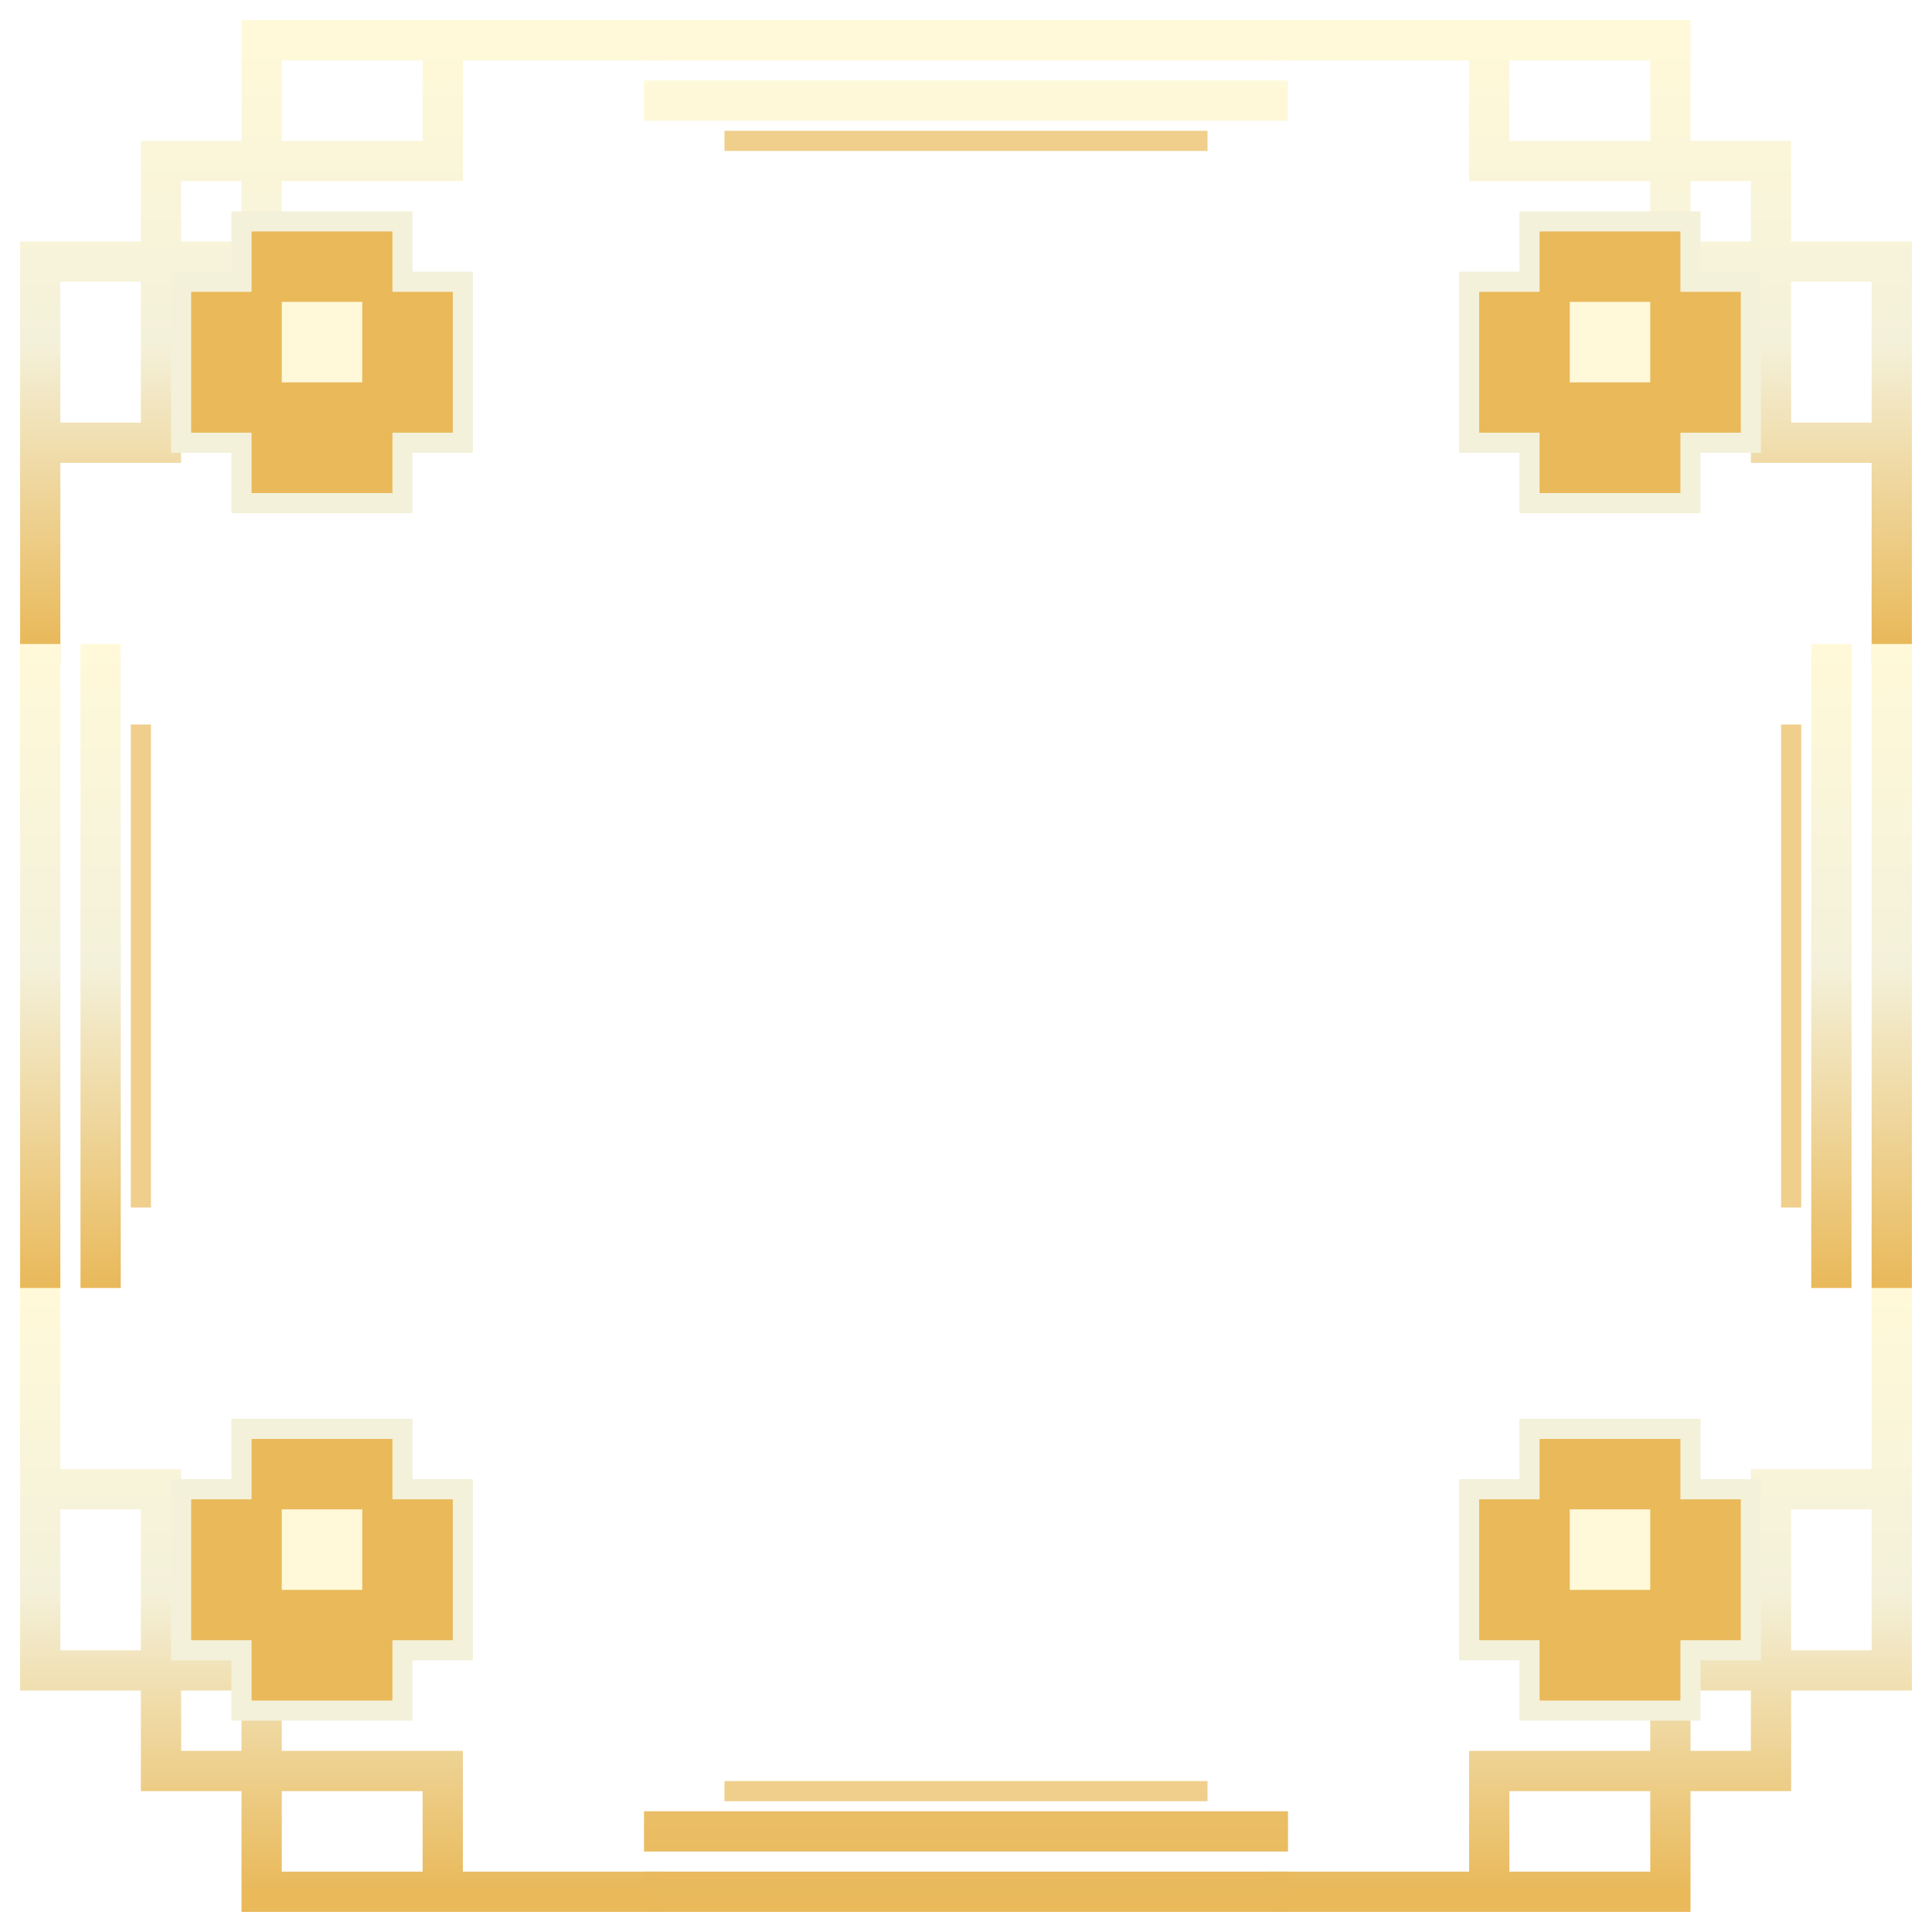
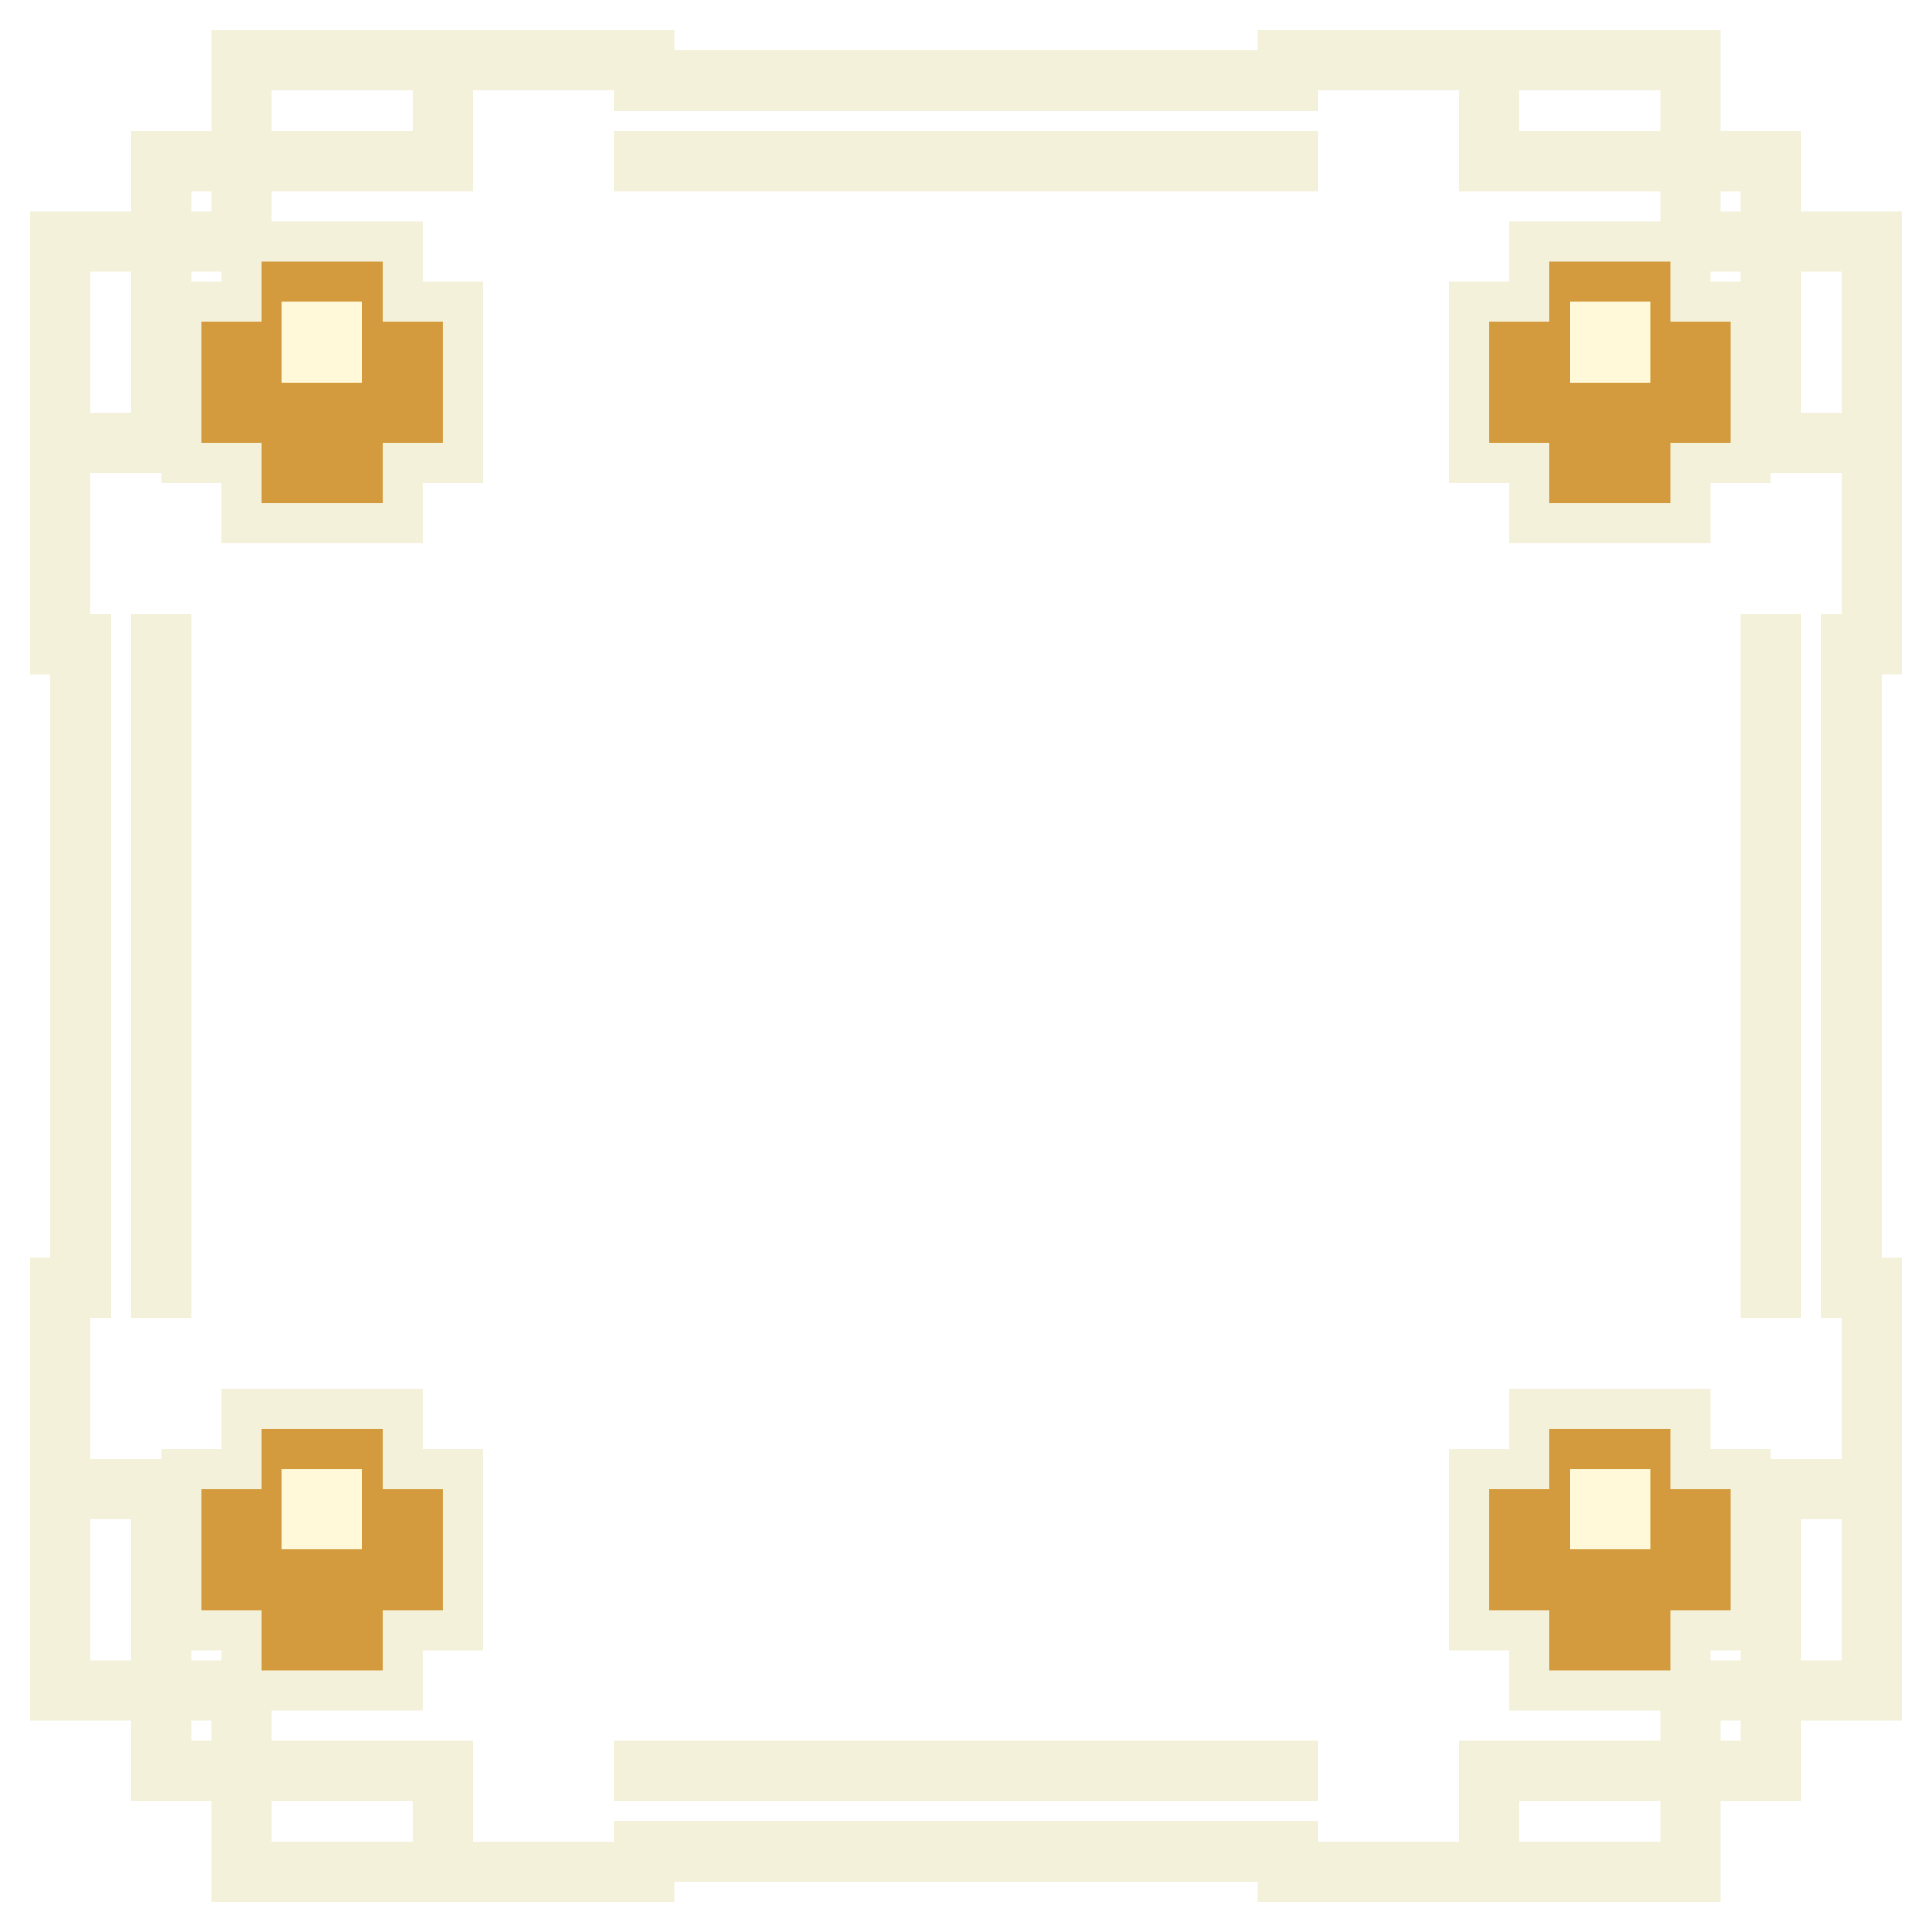
<svg xmlns="http://www.w3.org/2000/svg" width="96" height="96" viewBox="0 0 96 96">
-   <defs>
-     <linearGradient id="edge" x1="0" y1="0" x2="0" y2="1">
-       <stop offset="0" stop-color="#FFF9D9" />
-       <stop offset=".5" stop-color="#F4F1DA" />
-       <stop offset="1" stop-color="#E9B95A" />
-     </linearGradient>
-   </defs>
-   <g fill="none" stroke="url(#edge)" stroke-width="2" stroke-linecap="square" stroke-linejoin="miter">
-     <path d="M2 32V13H13V2H32 M2 22H8V8H22V2" />
-     <path d="M64 2H83V13H94V32 M74 2V8H88V22H94" />
-     <path d="M2 64V83H13V94H32 M2 74H8V88H22V94" />
-     <path d="M64 94H83V83H94V64 M74 94V88H88V74H94" />
+   <g fill="none" stroke="#F4F1DA" stroke-width="3" stroke-linecap="square" stroke-linejoin="miter">
+     <path d="M3 32V12H12V3H32 M3 22H8V8H22V3" />
+     <path d="M64 3H84V12H93V32 M74 3V8H88V22H93" />
+     <path d="M3 64V84H12V93H32 M3 74H8V88H22V93" />
+     <path d="M64 93H84V84H93V64 M74 93V88H88V74H93" />
+     <path d="M32 4H64 M32 8H64 M32 92H64 M32 88H64" />
+     <path d="M4 32V64 M8 32V64 M92 32V64 M88 32V64" />
  </g>
-   <g fill="#E9B95A" stroke="#F4F1DA" stroke-width="1">
-     <path d="M12 11H20V14H23V22H20V25H12V22H9V14H12Z" />
-     <path d="M76 11H84V14H87V22H84V25H76V22H73V14H76Z" />
-     <path d="M12 71H20V74H23V82H20V85H12V82H9V74H12Z" />
-     <path d="M76 71H84V74H87V82H84V85H76V82H73V74H76Z" />
+   <g fill="#D39B3D" stroke="#F4F1DA" stroke-width="2">
+     <path d="M12 12H20V15H23V23H20V26H12V23H9V15H12Z" />
+     <path d="M76 12H84V15H87V23H84V26H76V23H73V15H76Z" />
+     <path d="M12 70H20V73H23V81H20V84H12V81H9V73H12Z" />
+     <path d="M76 70H84V73H87V81H84V84H76V81H73V73H76Z" />
  </g>
  <g fill="#FFF9D9">
    <rect x="14" y="15" width="4" height="4" />
    <rect x="78" y="15" width="4" height="4" />
-     <rect x="14" y="75" width="4" height="4" />
-     <rect x="78" y="75" width="4" height="4" />
-   </g>
-   <g fill="none" stroke="url(#edge)" stroke-width="2">
-     <path d="M32 2H64 M32 5H64 M32 94H64 M32 91H64" />
-     <path d="M2 32V64 M5 32V64 M94 32V64 M91 32V64" />
-   </g>
-   <g fill="none" stroke="#E9B95A" stroke-width="1" opacity=".7">
-     <path d="M36 7H60 M36 89H60 M7 36V60 M89 36V60" />
+     <rect x="14" y="73" width="4" height="4" />
+     <rect x="78" y="73" width="4" height="4" />
  </g>
</svg>
